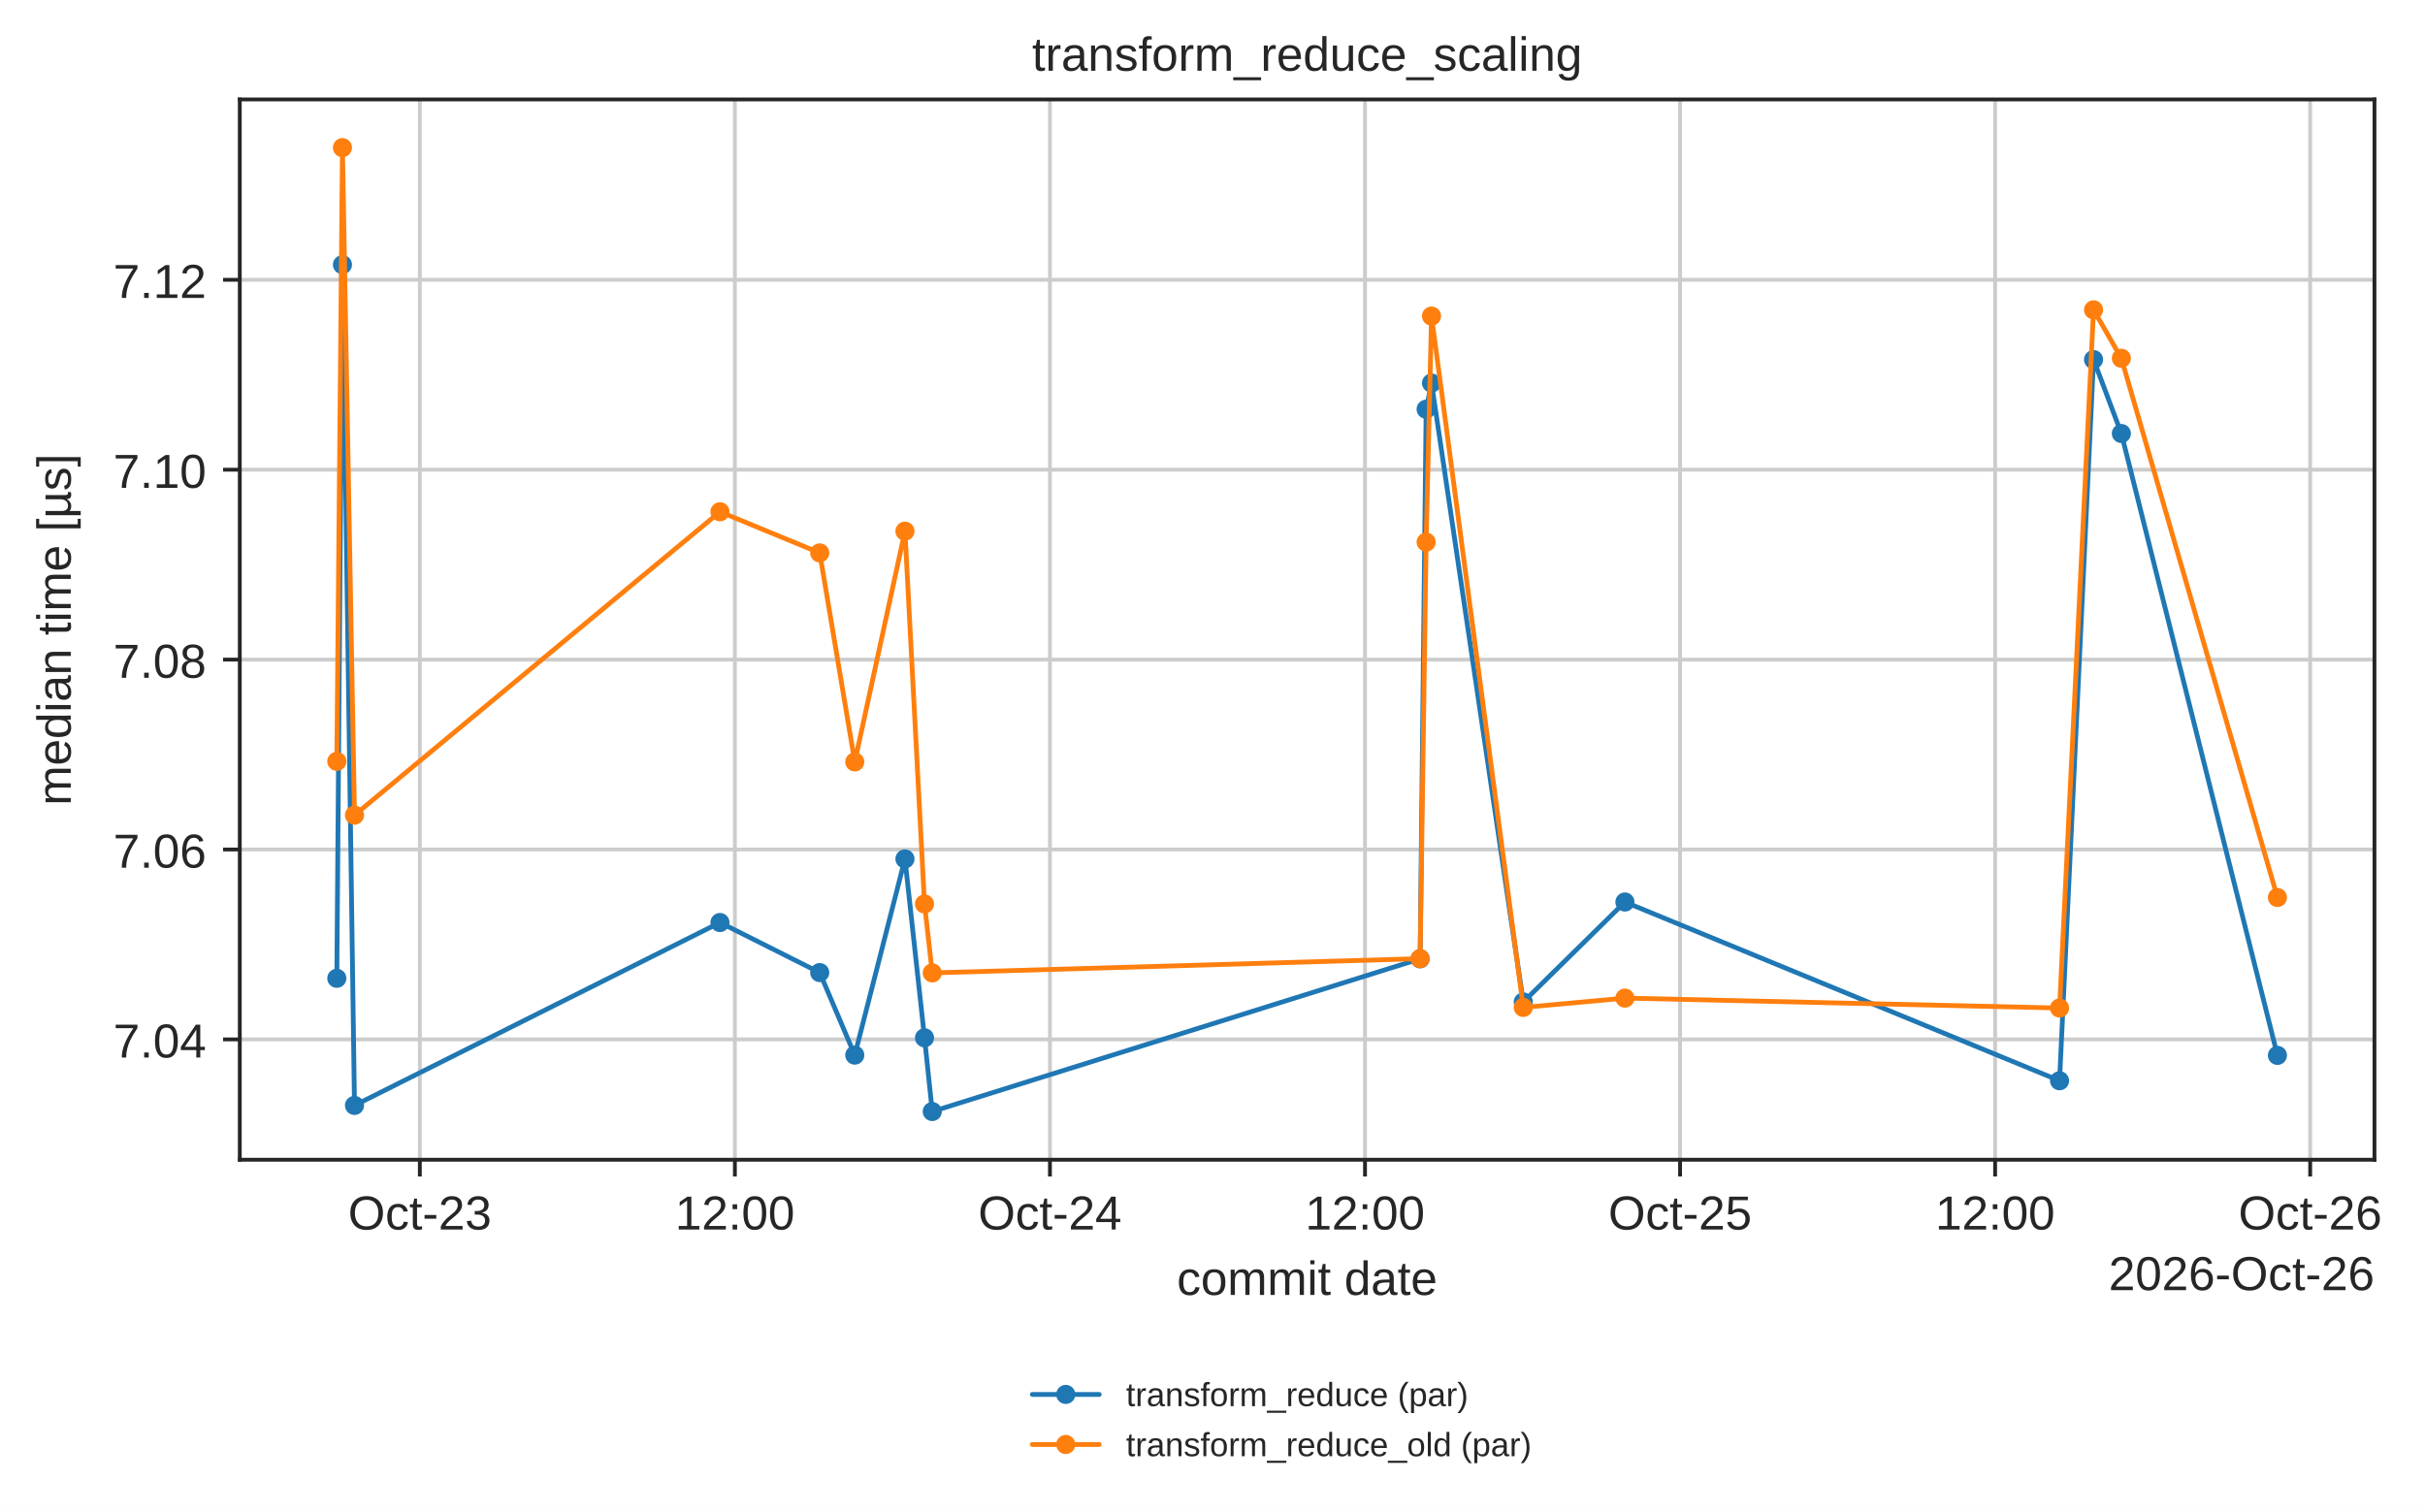
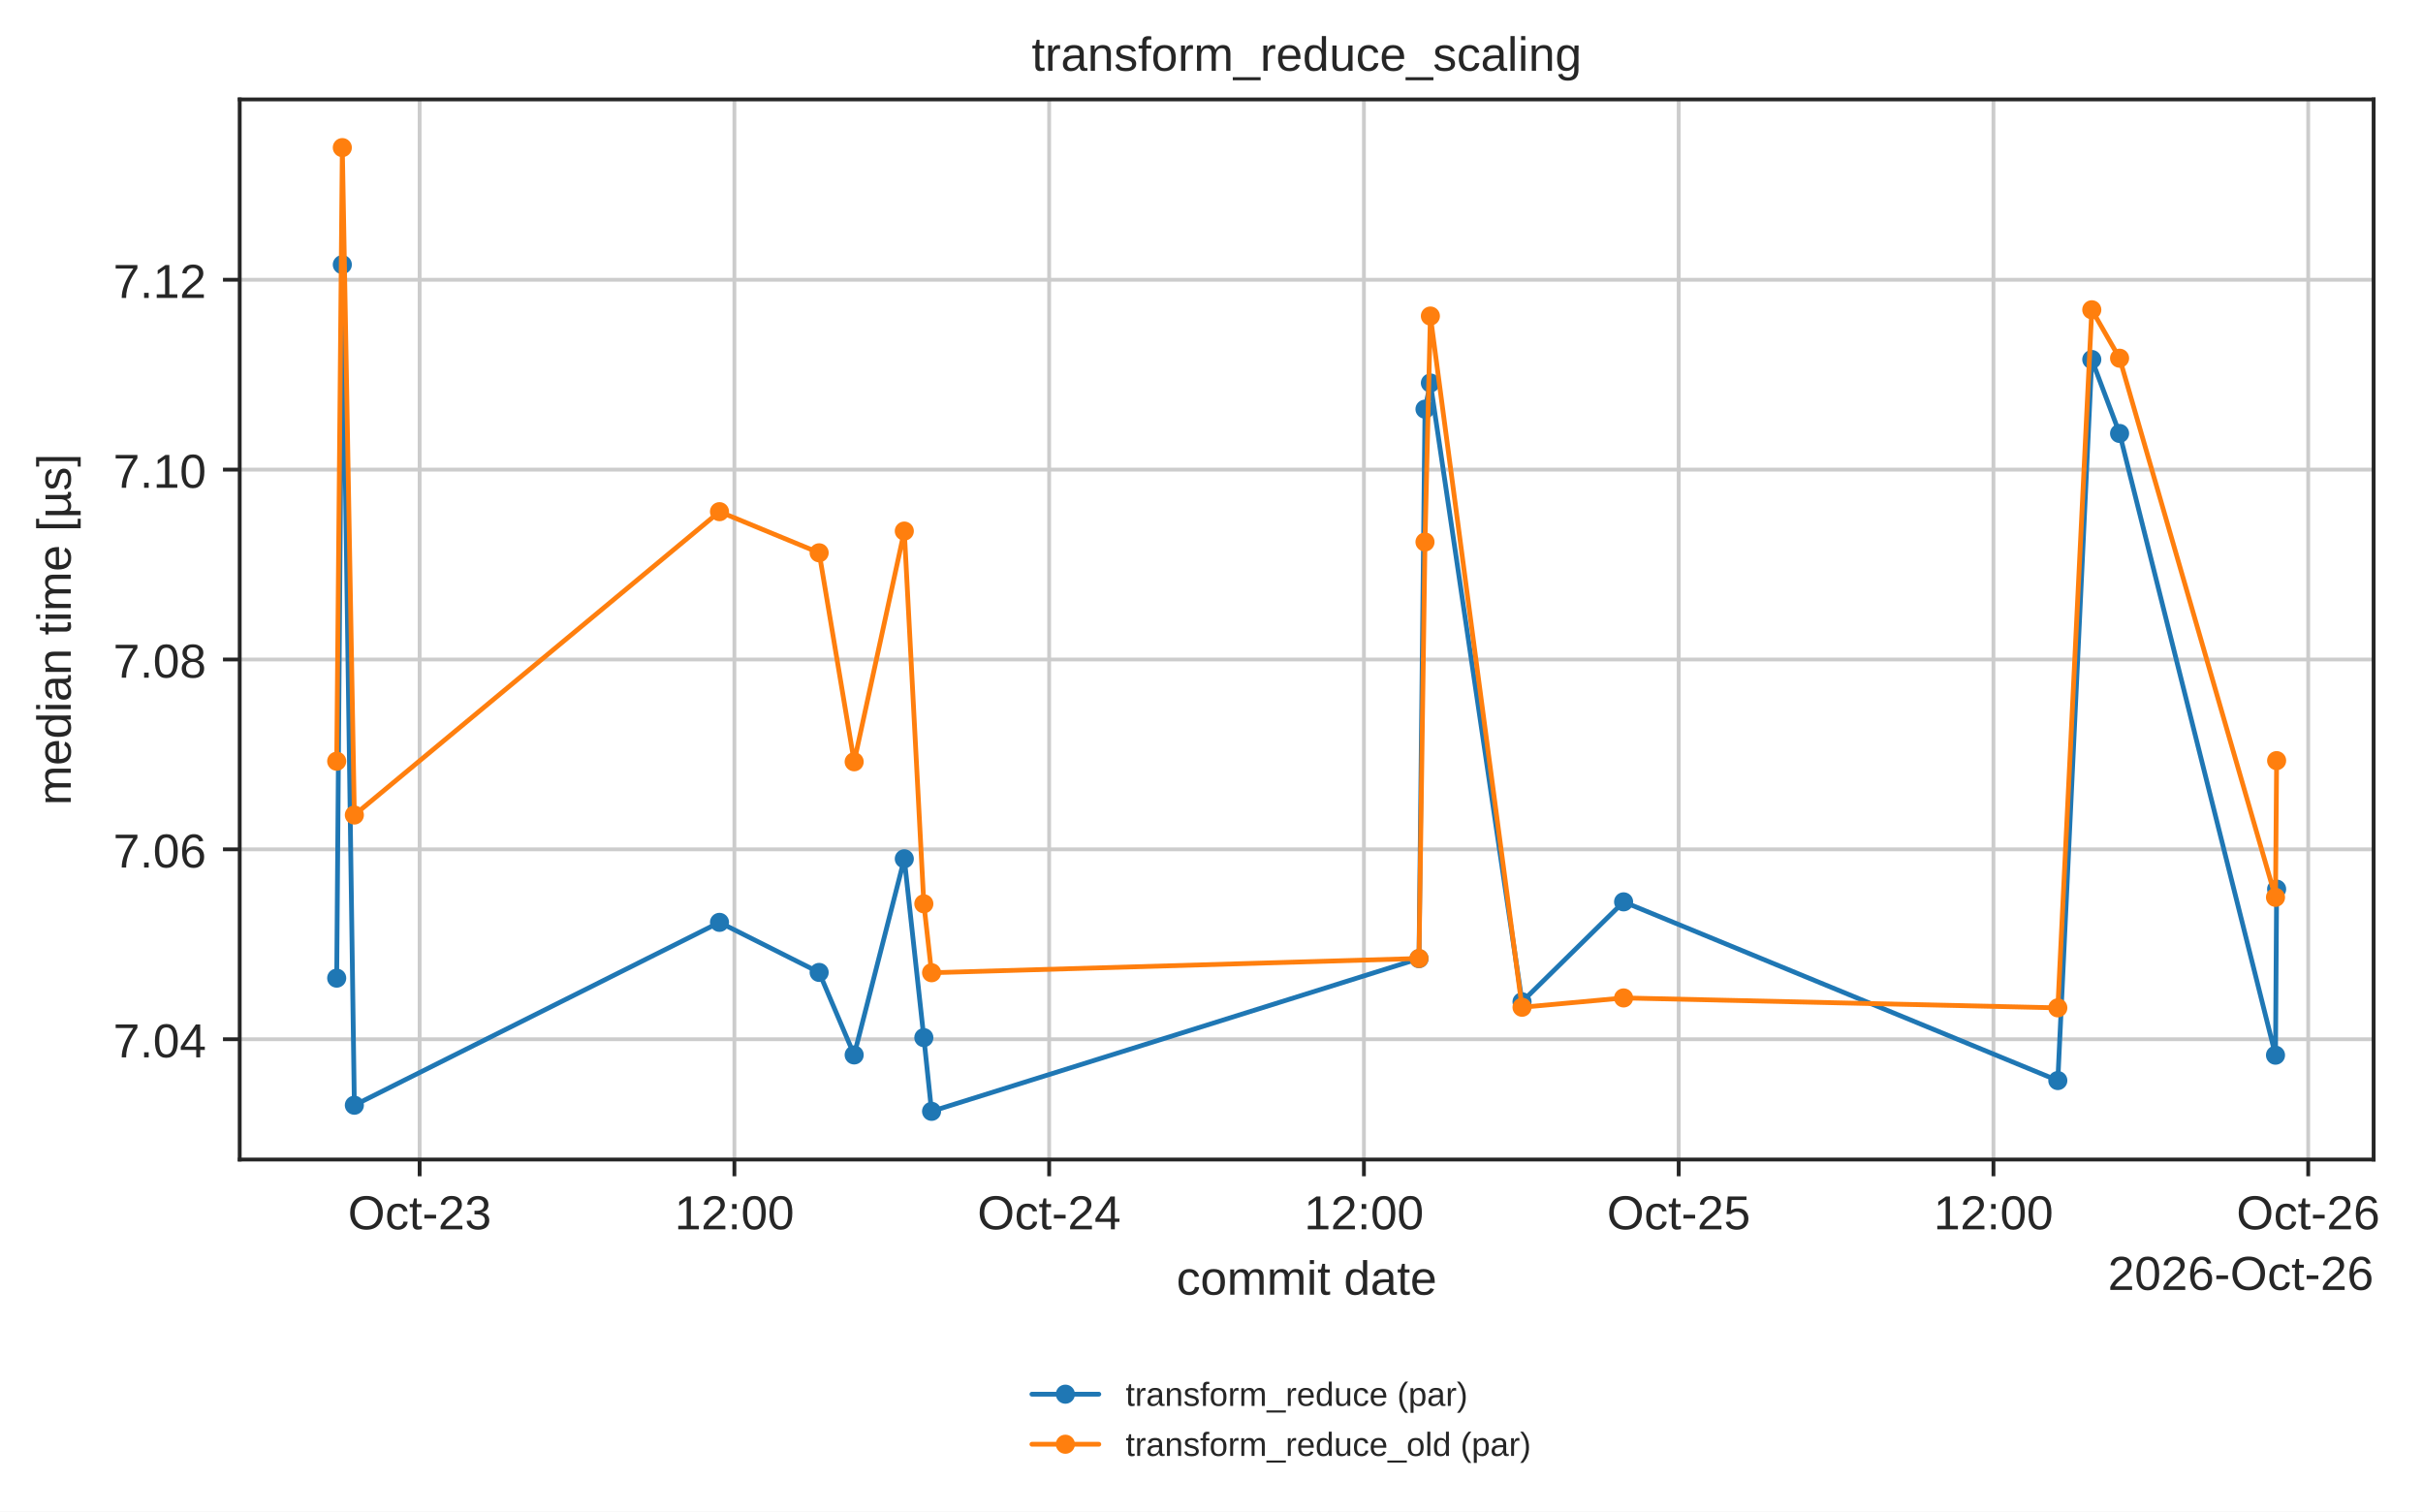
- <svg xmlns="http://www.w3.org/2000/svg" xmlns:xlink="http://www.w3.org/1999/xlink" width="507.112pt" height="316.214pt" viewBox="0 0 507.112 316.214" version="1.1">
+ <svg xmlns="http://www.w3.org/2000/svg" xmlns:xlink="http://www.w3.org/1999/xlink" width="506.874pt" height="316.214pt" viewBox="0 0 506.874 316.214" version="1.1">
  <defs>
    <style type="text/css">*{stroke-linejoin: round; stroke-linecap: butt}</style>
  </defs>
  <g id="figure_1">
    <g id="patch_1">
-       <path d="M 0 316.214  L 507.112 316.214  L 507.112 0  L 0 0  z " style="fill: #ffffff" />
+       <path d="M 0 316.214  L 506.874 316.214  L 506.874 0  L 0 0  z " style="fill: #ffffff" />
    </g>
    <g id="axes_1">
      <g id="patch_2">
        <path d="M 50.144 242.558  L 496.544 242.558  L 496.544 20.798  L 50.144 20.798  z " style="fill: #ffffff" />
      </g>
      <g id="matplotlib.axis_1">
        <g id="xtick_1">
          <g id="line2d_1">
-             <path d="M 87.795 242.558  L 87.795 20.798  " clip-path="url(#p9fd363aa4a)" style="fill: none; stroke: #cccccc; stroke-width: 0.8; stroke-linecap: round" />
+             <path d="M 87.785 242.558  L 87.785 20.798  " clip-path="url(#p9fd363aa4a)" style="fill: none; stroke: #cccccc; stroke-width: 0.8; stroke-linecap: round" />
          </g>
          <g id="line2d_2">
            <defs>
              <path id="mdfc5214045" d="M 0 0  L 0 3.5  " style="stroke: #262626; stroke-width: 0.8" />
            </defs>
            <g>
-               <use xlink:href="#mdfc5214045" x="87.795" y="242.558" style="fill: #262626; stroke: #262626; stroke-width: 0.8" />
+               <use xlink:href="#mdfc5214045" x="87.785" y="242.558" style="fill: #262626; stroke: #262626; stroke-width: 0.8" />
            </g>
          </g>
          <g id="text_1">
-             <text style="fill: #262626; font: 10px 'Arial', 'DejaVu Sans', 'Liberation Sans', 'Bitstream Vera Sans', sans-serif; text-anchor: middle" x="87.795" y="257.157" transform="rotate(-0 87.79486 257.1569)">Oct-23</text>
+             <text style="fill: #262626; font: 10px 'Arial', 'DejaVu Sans', 'Liberation Sans', 'Bitstream Vera Sans', sans-serif; text-anchor: middle" x="87.785" y="257.157" transform="rotate(-0 87.78482 257.1569)">Oct-23</text>
          </g>
        </g>
        <g id="xtick_2">
          <g id="line2d_3">
-             <path d="M 153.679 242.558  L 153.679 20.798  " clip-path="url(#p9fd363aa4a)" style="fill: none; stroke: #cccccc; stroke-width: 0.8; stroke-linecap: round" />
+             <path d="M 153.631 242.558  L 153.631 20.798  " clip-path="url(#p9fd363aa4a)" style="fill: none; stroke: #cccccc; stroke-width: 0.8; stroke-linecap: round" />
          </g>
          <g id="line2d_4">
            <g>
-               <use xlink:href="#mdfc5214045" x="153.679" y="242.558" style="fill: #262626; stroke: #262626; stroke-width: 0.8" />
+               <use xlink:href="#mdfc5214045" x="153.631" y="242.558" style="fill: #262626; stroke: #262626; stroke-width: 0.8" />
            </g>
          </g>
          <g id="text_2">
-             <text style="fill: #262626; font: 10px 'Arial', 'DejaVu Sans', 'Liberation Sans', 'Bitstream Vera Sans', sans-serif; text-anchor: middle" x="153.679" y="257.157" transform="rotate(-0 153.6791 257.1569)">12:00</text>
+             <text style="fill: #262626; font: 10px 'Arial', 'DejaVu Sans', 'Liberation Sans', 'Bitstream Vera Sans', sans-serif; text-anchor: middle" x="153.631" y="257.157" transform="rotate(-0 153.631 257.1569)">12:00</text>
          </g>
        </g>
        <g id="xtick_3">
          <g id="line2d_5">
-             <path d="M 219.563 242.558  L 219.563 20.798  " clip-path="url(#p9fd363aa4a)" style="fill: none; stroke: #cccccc; stroke-width: 0.8; stroke-linecap: round" />
+             <path d="M 219.477 242.558  L 219.477 20.798  " clip-path="url(#p9fd363aa4a)" style="fill: none; stroke: #cccccc; stroke-width: 0.8; stroke-linecap: round" />
          </g>
          <g id="line2d_6">
            <g>
-               <use xlink:href="#mdfc5214045" x="219.563" y="242.558" style="fill: #262626; stroke: #262626; stroke-width: 0.8" />
+               <use xlink:href="#mdfc5214045" x="219.477" y="242.558" style="fill: #262626; stroke: #262626; stroke-width: 0.8" />
            </g>
          </g>
          <g id="text_3">
-             <text style="fill: #262626; font: 10px 'Arial', 'DejaVu Sans', 'Liberation Sans', 'Bitstream Vera Sans', sans-serif; text-anchor: middle" x="219.563" y="257.157" transform="rotate(-0 219.5634 257.1569)">Oct-24</text>
+             <text style="fill: #262626; font: 10px 'Arial', 'DejaVu Sans', 'Liberation Sans', 'Bitstream Vera Sans', sans-serif; text-anchor: middle" x="219.477" y="257.157" transform="rotate(-0 219.4772 257.1569)">Oct-24</text>
          </g>
        </g>
        <g id="xtick_4">
          <g id="line2d_7">
-             <path d="M 285.448 242.558  L 285.448 20.798  " clip-path="url(#p9fd363aa4a)" style="fill: none; stroke: #cccccc; stroke-width: 0.8; stroke-linecap: round" />
+             <path d="M 285.323 242.558  L 285.323 20.798  " clip-path="url(#p9fd363aa4a)" style="fill: none; stroke: #cccccc; stroke-width: 0.8; stroke-linecap: round" />
          </g>
          <g id="line2d_8">
            <g>
-               <use xlink:href="#mdfc5214045" x="285.448" y="242.558" style="fill: #262626; stroke: #262626; stroke-width: 0.8" />
+               <use xlink:href="#mdfc5214045" x="285.323" y="242.558" style="fill: #262626; stroke: #262626; stroke-width: 0.8" />
            </g>
          </g>
          <g id="text_4">
-             <text style="fill: #262626; font: 10px 'Arial', 'DejaVu Sans', 'Liberation Sans', 'Bitstream Vera Sans', sans-serif; text-anchor: middle" x="285.448" y="257.157" transform="rotate(-0 285.4477 257.1569)">12:00</text>
+             <text style="fill: #262626; font: 10px 'Arial', 'DejaVu Sans', 'Liberation Sans', 'Bitstream Vera Sans', sans-serif; text-anchor: middle" x="285.323" y="257.157" transform="rotate(-0 285.3233 257.1569)">12:00</text>
          </g>
        </g>
        <g id="xtick_5">
          <g id="line2d_9">
-             <path d="M 351.332 242.558  L 351.332 20.798  " clip-path="url(#p9fd363aa4a)" style="fill: none; stroke: #cccccc; stroke-width: 0.8; stroke-linecap: round" />
+             <path d="M 351.17 242.558  L 351.17 20.798  " clip-path="url(#p9fd363aa4a)" style="fill: none; stroke: #cccccc; stroke-width: 0.8; stroke-linecap: round" />
          </g>
          <g id="line2d_10">
            <g>
-               <use xlink:href="#mdfc5214045" x="351.332" y="242.558" style="fill: #262626; stroke: #262626; stroke-width: 0.8" />
+               <use xlink:href="#mdfc5214045" x="351.17" y="242.558" style="fill: #262626; stroke: #262626; stroke-width: 0.8" />
            </g>
          </g>
          <g id="text_5">
-             <text style="fill: #262626; font: 10px 'Arial', 'DejaVu Sans', 'Liberation Sans', 'Bitstream Vera Sans', sans-serif; text-anchor: middle" x="351.332" y="257.157" transform="rotate(-0 351.332 257.1569)">Oct-25</text>
+             <text style="fill: #262626; font: 10px 'Arial', 'DejaVu Sans', 'Liberation Sans', 'Bitstream Vera Sans', sans-serif; text-anchor: middle" x="351.17" y="257.157" transform="rotate(-0 351.1695 257.1569)">Oct-25</text>
          </g>
        </g>
        <g id="xtick_6">
          <g id="line2d_11">
-             <path d="M 417.216 242.558  L 417.216 20.798  " clip-path="url(#p9fd363aa4a)" style="fill: none; stroke: #cccccc; stroke-width: 0.8; stroke-linecap: round" />
+             <path d="M 417.016 242.558  L 417.016 20.798  " clip-path="url(#p9fd363aa4a)" style="fill: none; stroke: #cccccc; stroke-width: 0.8; stroke-linecap: round" />
          </g>
          <g id="line2d_12">
            <g>
-               <use xlink:href="#mdfc5214045" x="417.216" y="242.558" style="fill: #262626; stroke: #262626; stroke-width: 0.8" />
+               <use xlink:href="#mdfc5214045" x="417.016" y="242.558" style="fill: #262626; stroke: #262626; stroke-width: 0.8" />
            </g>
          </g>
          <g id="text_6">
-             <text style="fill: #262626; font: 10px 'Arial', 'DejaVu Sans', 'Liberation Sans', 'Bitstream Vera Sans', sans-serif; text-anchor: middle" x="417.216" y="257.157" transform="rotate(-0 417.2163 257.1569)">12:00</text>
+             <text style="fill: #262626; font: 10px 'Arial', 'DejaVu Sans', 'Liberation Sans', 'Bitstream Vera Sans', sans-serif; text-anchor: middle" x="417.016" y="257.157" transform="rotate(-0 417.0157 257.1569)">12:00</text>
          </g>
        </g>
        <g id="xtick_7">
          <g id="line2d_13">
-             <path d="M 483.101 242.558  L 483.101 20.798  " clip-path="url(#p9fd363aa4a)" style="fill: none; stroke: #cccccc; stroke-width: 0.8; stroke-linecap: round" />
+             <path d="M 482.862 242.558  L 482.862 20.798  " clip-path="url(#p9fd363aa4a)" style="fill: none; stroke: #cccccc; stroke-width: 0.8; stroke-linecap: round" />
          </g>
          <g id="line2d_14">
            <g>
-               <use xlink:href="#mdfc5214045" x="483.101" y="242.558" style="fill: #262626; stroke: #262626; stroke-width: 0.8" />
+               <use xlink:href="#mdfc5214045" x="482.862" y="242.558" style="fill: #262626; stroke: #262626; stroke-width: 0.8" />
            </g>
          </g>
          <g id="text_7">
-             <text style="fill: #262626; font: 10px 'Arial', 'DejaVu Sans', 'Liberation Sans', 'Bitstream Vera Sans', sans-serif; text-anchor: middle" x="483.101" y="257.157" transform="rotate(-0 483.1005 257.1569)">Oct-26</text>
+             <text style="fill: #262626; font: 10px 'Arial', 'DejaVu Sans', 'Liberation Sans', 'Bitstream Vera Sans', sans-serif; text-anchor: middle" x="482.862" y="257.157" transform="rotate(-0 482.8618 257.1569)">Oct-26</text>
          </g>
        </g>
        <g id="text_8">
          <text style="fill: #262626; font: 10px 'Arial', 'DejaVu Sans', 'Liberation Sans', 'Bitstream Vera Sans', sans-serif; text-anchor: middle" x="273.344" y="270.835" transform="rotate(-0 273.3438 270.835)">commit date</text>
        </g>
        <g id="text_9">
          <text style="fill: #262626; font: 10px 'Arial', 'DejaVu Sans', 'Liberation Sans', 'Bitstream Vera Sans', sans-serif; text-anchor: end" x="496.544" y="269.835" transform="rotate(-0 496.5437 269.835)">2026-Oct-26</text>
        </g>
      </g>
      <g id="matplotlib.axis_2">
        <g id="ytick_1">
          <g id="line2d_15">
            <path d="M 50.144 217.391  L 496.544 217.391  " clip-path="url(#p9fd363aa4a)" style="fill: none; stroke: #cccccc; stroke-width: 0.8; stroke-linecap: round" />
          </g>
          <g id="line2d_16">
            <defs>
              <path id="m414165cd4d" d="M 0 0  L -3.5 0  " style="stroke: #262626; stroke-width: 0.8" />
            </defs>
            <g>
              <use xlink:href="#m414165cd4d" x="50.144" y="217.391" style="fill: #262626; stroke: #262626; stroke-width: 0.8" />
            </g>
          </g>
          <g id="text_10">
            <text style="fill: #262626; font: 10px 'Arial', 'DejaVu Sans', 'Liberation Sans', 'Bitstream Vera Sans', sans-serif; text-anchor: end" x="43.144" y="221.19" transform="rotate(-0 43.14375 221.1898)">7.04</text>
          </g>
        </g>
        <g id="ytick_2">
          <g id="line2d_17">
            <path d="M 50.144 177.674  L 496.544 177.674  " clip-path="url(#p9fd363aa4a)" style="fill: none; stroke: #cccccc; stroke-width: 0.8; stroke-linecap: round" />
          </g>
          <g id="line2d_18">
            <g>
              <use xlink:href="#m414165cd4d" x="50.144" y="177.674" style="fill: #262626; stroke: #262626; stroke-width: 0.8" />
            </g>
          </g>
          <g id="text_11">
            <text style="fill: #262626; font: 10px 'Arial', 'DejaVu Sans', 'Liberation Sans', 'Bitstream Vera Sans', sans-serif; text-anchor: end" x="43.144" y="181.473" transform="rotate(-0 43.14375 181.4729)">7.06</text>
          </g>
        </g>
        <g id="ytick_3">
          <g id="line2d_19">
            <path d="M 50.144 137.957  L 496.544 137.957  " clip-path="url(#p9fd363aa4a)" style="fill: none; stroke: #cccccc; stroke-width: 0.8; stroke-linecap: round" />
          </g>
          <g id="line2d_20">
            <g>
              <use xlink:href="#m414165cd4d" x="50.144" y="137.957" style="fill: #262626; stroke: #262626; stroke-width: 0.8" />
            </g>
          </g>
          <g id="text_12">
            <text style="fill: #262626; font: 10px 'Arial', 'DejaVu Sans', 'Liberation Sans', 'Bitstream Vera Sans', sans-serif; text-anchor: end" x="43.144" y="141.756" transform="rotate(-0 43.14375 141.756)">7.08</text>
          </g>
        </g>
        <g id="ytick_4">
          <g id="line2d_21">
            <path d="M 50.144 98.24  L 496.544 98.24  " clip-path="url(#p9fd363aa4a)" style="fill: none; stroke: #cccccc; stroke-width: 0.8; stroke-linecap: round" />
          </g>
          <g id="line2d_22">
            <g>
              <use xlink:href="#m414165cd4d" x="50.144" y="98.24" style="fill: #262626; stroke: #262626; stroke-width: 0.8" />
            </g>
          </g>
          <g id="text_13">
            <text style="fill: #262626; font: 10px 'Arial', 'DejaVu Sans', 'Liberation Sans', 'Bitstream Vera Sans', sans-serif; text-anchor: end" x="43.144" y="102.039" transform="rotate(-0 43.14375 102.0391)">7.10</text>
          </g>
        </g>
        <g id="ytick_5">
          <g id="line2d_23">
            <path d="M 50.144 58.523  L 496.544 58.523  " clip-path="url(#p9fd363aa4a)" style="fill: none; stroke: #cccccc; stroke-width: 0.8; stroke-linecap: round" />
          </g>
          <g id="line2d_24">
            <g>
              <use xlink:href="#m414165cd4d" x="50.144" y="58.523" style="fill: #262626; stroke: #262626; stroke-width: 0.8" />
            </g>
          </g>
          <g id="text_14">
            <text style="fill: #262626; font: 10px 'Arial', 'DejaVu Sans', 'Liberation Sans', 'Bitstream Vera Sans', sans-serif; text-anchor: end" x="43.144" y="62.322" transform="rotate(-0 43.14375 62.32225)">7.12</text>
          </g>
        </g>
        <g id="text_15">
          <text style="fill: #262626; font: 10px 'Arial', 'DejaVu Sans', 'Liberation Sans', 'Bitstream Vera Sans', sans-serif; text-anchor: middle" x="14.798" y="131.678" transform="rotate(-90 14.79844 131.6784)">median time [µs]</text>
        </g>
      </g>
      <g id="line2d_25">
-         <path d="M 70.435 204.612  L 71.612 55.355  L 74.131 231.197  L 150.559 192.946  L 171.419 203.417  L 178.749 220.678  L 189.243 179.647  L 193.332 217.057  L 194.951 232.478  L 296.973 200.535  L 298.231 85.59  L 299.358 80.117  L 318.544 209.564  L 339.801 188.655  L 430.689 226.038  L 437.799 75.205  L 443.617 90.672  L 476.253 220.73  " clip-path="url(#p9fd363aa4a)" style="fill: none; stroke: #1f77b4; stroke-linecap: round" />
+         <path d="M 70.435 204.612  L 71.611 55.355  L 74.129 231.197  L 150.512 192.946  L 171.361 203.417  L 178.686 220.678  L 189.174 179.647  L 193.261 217.057  L 194.879 232.478  L 296.842 200.535  L 298.099 85.59  L 299.226 80.117  L 318.4 209.564  L 339.645 188.655  L 430.481 226.038  L 437.587 75.205  L 443.401 90.672  L 476.018 220.73  L 476.253 185.989  " clip-path="url(#p9fd363aa4a)" style="fill: none; stroke: #1f77b4; stroke-linecap: round" />
        <defs>
          <path id="m20e5526daa" d="M 0 1.5  C 0.398 1.5 0.779 1.342 1.061 1.061  C 1.342 0.779 1.5 0.398 1.5 0  C 1.5 -0.398 1.342 -0.779 1.061 -1.061  C 0.779 -1.342 0.398 -1.5 0 -1.5  C -0.398 -1.5 -0.779 -1.342 -1.061 -1.061  C -1.342 -0.779 -1.5 -0.398 -1.5 0  C -1.5 0.398 -1.342 0.779 -1.061 1.061  C -0.779 1.342 -0.398 1.5 0 1.5  z " style="stroke: #1f77b4" />
        </defs>
        <g clip-path="url(#p9fd363aa4a)">
          <use xlink:href="#m20e5526daa" x="70.435" y="204.612" style="fill: #1f77b4; stroke: #1f77b4" />
-           <use xlink:href="#m20e5526daa" x="71.612" y="55.355" style="fill: #1f77b4; stroke: #1f77b4" />
-           <use xlink:href="#m20e5526daa" x="74.131" y="231.197" style="fill: #1f77b4; stroke: #1f77b4" />
-           <use xlink:href="#m20e5526daa" x="150.559" y="192.946" style="fill: #1f77b4; stroke: #1f77b4" />
-           <use xlink:href="#m20e5526daa" x="171.419" y="203.417" style="fill: #1f77b4; stroke: #1f77b4" />
-           <use xlink:href="#m20e5526daa" x="178.749" y="220.678" style="fill: #1f77b4; stroke: #1f77b4" />
-           <use xlink:href="#m20e5526daa" x="189.243" y="179.647" style="fill: #1f77b4; stroke: #1f77b4" />
-           <use xlink:href="#m20e5526daa" x="193.332" y="217.057" style="fill: #1f77b4; stroke: #1f77b4" />
-           <use xlink:href="#m20e5526daa" x="194.951" y="232.478" style="fill: #1f77b4; stroke: #1f77b4" />
-           <use xlink:href="#m20e5526daa" x="296.973" y="200.535" style="fill: #1f77b4; stroke: #1f77b4" />
-           <use xlink:href="#m20e5526daa" x="298.231" y="85.59" style="fill: #1f77b4; stroke: #1f77b4" />
-           <use xlink:href="#m20e5526daa" x="299.358" y="80.117" style="fill: #1f77b4; stroke: #1f77b4" />
-           <use xlink:href="#m20e5526daa" x="318.544" y="209.564" style="fill: #1f77b4; stroke: #1f77b4" />
-           <use xlink:href="#m20e5526daa" x="339.801" y="188.655" style="fill: #1f77b4; stroke: #1f77b4" />
-           <use xlink:href="#m20e5526daa" x="430.689" y="226.038" style="fill: #1f77b4; stroke: #1f77b4" />
-           <use xlink:href="#m20e5526daa" x="437.799" y="75.205" style="fill: #1f77b4; stroke: #1f77b4" />
-           <use xlink:href="#m20e5526daa" x="443.617" y="90.672" style="fill: #1f77b4; stroke: #1f77b4" />
-           <use xlink:href="#m20e5526daa" x="476.253" y="220.73" style="fill: #1f77b4; stroke: #1f77b4" />
+           <use xlink:href="#m20e5526daa" x="71.611" y="55.355" style="fill: #1f77b4; stroke: #1f77b4" />
+           <use xlink:href="#m20e5526daa" x="74.129" y="231.197" style="fill: #1f77b4; stroke: #1f77b4" />
+           <use xlink:href="#m20e5526daa" x="150.512" y="192.946" style="fill: #1f77b4; stroke: #1f77b4" />
+           <use xlink:href="#m20e5526daa" x="171.361" y="203.417" style="fill: #1f77b4; stroke: #1f77b4" />
+           <use xlink:href="#m20e5526daa" x="178.686" y="220.678" style="fill: #1f77b4; stroke: #1f77b4" />
+           <use xlink:href="#m20e5526daa" x="189.174" y="179.647" style="fill: #1f77b4; stroke: #1f77b4" />
+           <use xlink:href="#m20e5526daa" x="193.261" y="217.057" style="fill: #1f77b4; stroke: #1f77b4" />
+           <use xlink:href="#m20e5526daa" x="194.879" y="232.478" style="fill: #1f77b4; stroke: #1f77b4" />
+           <use xlink:href="#m20e5526daa" x="296.842" y="200.535" style="fill: #1f77b4; stroke: #1f77b4" />
+           <use xlink:href="#m20e5526daa" x="298.099" y="85.59" style="fill: #1f77b4; stroke: #1f77b4" />
+           <use xlink:href="#m20e5526daa" x="299.226" y="80.117" style="fill: #1f77b4; stroke: #1f77b4" />
+           <use xlink:href="#m20e5526daa" x="318.4" y="209.564" style="fill: #1f77b4; stroke: #1f77b4" />
+           <use xlink:href="#m20e5526daa" x="339.645" y="188.655" style="fill: #1f77b4; stroke: #1f77b4" />
+           <use xlink:href="#m20e5526daa" x="430.481" y="226.038" style="fill: #1f77b4; stroke: #1f77b4" />
+           <use xlink:href="#m20e5526daa" x="437.587" y="75.205" style="fill: #1f77b4; stroke: #1f77b4" />
+           <use xlink:href="#m20e5526daa" x="443.401" y="90.672" style="fill: #1f77b4; stroke: #1f77b4" />
+           <use xlink:href="#m20e5526daa" x="476.018" y="220.73" style="fill: #1f77b4; stroke: #1f77b4" />
+           <use xlink:href="#m20e5526daa" x="476.253" y="185.989" style="fill: #1f77b4; stroke: #1f77b4" />
        </g>
      </g>
      <g id="line2d_26">
-         <path d="M 70.435 159.235  L 71.612 30.878  L 74.131 170.49  L 150.559 107.035  L 171.419 115.638  L 178.749 159.354  L 189.243 111.095  L 193.332 189.063  L 194.951 203.483  L 296.973 200.498  L 298.231 113.381  L 299.358 66.111  L 318.544 210.705  L 339.801 208.754  L 430.689 210.827  L 437.799 64.802  L 443.617 74.934  L 476.253 187.711  " clip-path="url(#p9fd363aa4a)" style="fill: none; stroke: #ff7f0e; stroke-linecap: round" />
+         <path d="M 70.435 159.235  L 71.611 30.878  L 74.129 170.49  L 150.512 107.035  L 171.361 115.638  L 178.686 159.354  L 189.174 111.095  L 193.261 189.063  L 194.879 203.483  L 296.842 200.498  L 298.099 113.381  L 299.226 66.111  L 318.4 210.705  L 339.645 208.754  L 430.481 210.827  L 437.587 64.802  L 443.401 74.934  L 476.018 187.711  L 476.253 159.113  " clip-path="url(#p9fd363aa4a)" style="fill: none; stroke: #ff7f0e; stroke-linecap: round" />
        <defs>
          <path id="m8123a8acb4" d="M 0 1.5  C 0.398 1.5 0.779 1.342 1.061 1.061  C 1.342 0.779 1.5 0.398 1.5 0  C 1.5 -0.398 1.342 -0.779 1.061 -1.061  C 0.779 -1.342 0.398 -1.5 0 -1.5  C -0.398 -1.5 -0.779 -1.342 -1.061 -1.061  C -1.342 -0.779 -1.5 -0.398 -1.5 0  C -1.5 0.398 -1.342 0.779 -1.061 1.061  C -0.779 1.342 -0.398 1.5 0 1.5  z " style="stroke: #ff7f0e" />
        </defs>
        <g clip-path="url(#p9fd363aa4a)">
          <use xlink:href="#m8123a8acb4" x="70.435" y="159.235" style="fill: #ff7f0e; stroke: #ff7f0e" />
-           <use xlink:href="#m8123a8acb4" x="71.612" y="30.878" style="fill: #ff7f0e; stroke: #ff7f0e" />
-           <use xlink:href="#m8123a8acb4" x="74.131" y="170.49" style="fill: #ff7f0e; stroke: #ff7f0e" />
-           <use xlink:href="#m8123a8acb4" x="150.559" y="107.035" style="fill: #ff7f0e; stroke: #ff7f0e" />
-           <use xlink:href="#m8123a8acb4" x="171.419" y="115.638" style="fill: #ff7f0e; stroke: #ff7f0e" />
-           <use xlink:href="#m8123a8acb4" x="178.749" y="159.354" style="fill: #ff7f0e; stroke: #ff7f0e" />
-           <use xlink:href="#m8123a8acb4" x="189.243" y="111.095" style="fill: #ff7f0e; stroke: #ff7f0e" />
-           <use xlink:href="#m8123a8acb4" x="193.332" y="189.063" style="fill: #ff7f0e; stroke: #ff7f0e" />
-           <use xlink:href="#m8123a8acb4" x="194.951" y="203.483" style="fill: #ff7f0e; stroke: #ff7f0e" />
-           <use xlink:href="#m8123a8acb4" x="296.973" y="200.498" style="fill: #ff7f0e; stroke: #ff7f0e" />
-           <use xlink:href="#m8123a8acb4" x="298.231" y="113.381" style="fill: #ff7f0e; stroke: #ff7f0e" />
-           <use xlink:href="#m8123a8acb4" x="299.358" y="66.111" style="fill: #ff7f0e; stroke: #ff7f0e" />
-           <use xlink:href="#m8123a8acb4" x="318.544" y="210.705" style="fill: #ff7f0e; stroke: #ff7f0e" />
-           <use xlink:href="#m8123a8acb4" x="339.801" y="208.754" style="fill: #ff7f0e; stroke: #ff7f0e" />
-           <use xlink:href="#m8123a8acb4" x="430.689" y="210.827" style="fill: #ff7f0e; stroke: #ff7f0e" />
-           <use xlink:href="#m8123a8acb4" x="437.799" y="64.802" style="fill: #ff7f0e; stroke: #ff7f0e" />
-           <use xlink:href="#m8123a8acb4" x="443.617" y="74.934" style="fill: #ff7f0e; stroke: #ff7f0e" />
-           <use xlink:href="#m8123a8acb4" x="476.253" y="187.711" style="fill: #ff7f0e; stroke: #ff7f0e" />
+           <use xlink:href="#m8123a8acb4" x="71.611" y="30.878" style="fill: #ff7f0e; stroke: #ff7f0e" />
+           <use xlink:href="#m8123a8acb4" x="74.129" y="170.49" style="fill: #ff7f0e; stroke: #ff7f0e" />
+           <use xlink:href="#m8123a8acb4" x="150.512" y="107.035" style="fill: #ff7f0e; stroke: #ff7f0e" />
+           <use xlink:href="#m8123a8acb4" x="171.361" y="115.638" style="fill: #ff7f0e; stroke: #ff7f0e" />
+           <use xlink:href="#m8123a8acb4" x="178.686" y="159.354" style="fill: #ff7f0e; stroke: #ff7f0e" />
+           <use xlink:href="#m8123a8acb4" x="189.174" y="111.095" style="fill: #ff7f0e; stroke: #ff7f0e" />
+           <use xlink:href="#m8123a8acb4" x="193.261" y="189.063" style="fill: #ff7f0e; stroke: #ff7f0e" />
+           <use xlink:href="#m8123a8acb4" x="194.879" y="203.483" style="fill: #ff7f0e; stroke: #ff7f0e" />
+           <use xlink:href="#m8123a8acb4" x="296.842" y="200.498" style="fill: #ff7f0e; stroke: #ff7f0e" />
+           <use xlink:href="#m8123a8acb4" x="298.099" y="113.381" style="fill: #ff7f0e; stroke: #ff7f0e" />
+           <use xlink:href="#m8123a8acb4" x="299.226" y="66.111" style="fill: #ff7f0e; stroke: #ff7f0e" />
+           <use xlink:href="#m8123a8acb4" x="318.4" y="210.705" style="fill: #ff7f0e; stroke: #ff7f0e" />
+           <use xlink:href="#m8123a8acb4" x="339.645" y="208.754" style="fill: #ff7f0e; stroke: #ff7f0e" />
+           <use xlink:href="#m8123a8acb4" x="430.481" y="210.827" style="fill: #ff7f0e; stroke: #ff7f0e" />
+           <use xlink:href="#m8123a8acb4" x="437.587" y="64.802" style="fill: #ff7f0e; stroke: #ff7f0e" />
+           <use xlink:href="#m8123a8acb4" x="443.401" y="74.934" style="fill: #ff7f0e; stroke: #ff7f0e" />
+           <use xlink:href="#m8123a8acb4" x="476.018" y="187.711" style="fill: #ff7f0e; stroke: #ff7f0e" />
+           <use xlink:href="#m8123a8acb4" x="476.253" y="159.113" style="fill: #ff7f0e; stroke: #ff7f0e" />
        </g>
      </g>
      <g id="patch_3">
        <path d="M 50.144 242.558  L 50.144 20.798  " style="fill: none; stroke: #262626; stroke-width: 0.8; stroke-linejoin: miter; stroke-linecap: square" />
      </g>
      <g id="patch_4">
        <path d="M 496.544 242.558  L 496.544 20.798  " style="fill: none; stroke: #262626; stroke-width: 0.8; stroke-linejoin: miter; stroke-linecap: square" />
      </g>
      <g id="patch_5">
        <path d="M 50.144 242.558  L 496.544 242.558  " style="fill: none; stroke: #262626; stroke-width: 0.8; stroke-linejoin: miter; stroke-linecap: square" />
      </g>
      <g id="patch_6">
        <path d="M 50.144 20.798  L 496.544 20.798  " style="fill: none; stroke: #262626; stroke-width: 0.8; stroke-linejoin: miter; stroke-linecap: square" />
      </g>
      <g id="text_16">
        <text style="fill: #262626; font: 10px 'Arial', 'DejaVu Sans', 'Liberation Sans', 'Bitstream Vera Sans', sans-serif; text-anchor: middle" x="273.344" y="14.798" transform="rotate(-0 273.3438 14.79844)">transform_reduce_scaling</text>
      </g>
      <g id="legend_1">
        <g id="line2d_27">
          <path d="M 215.869 291.644  L 222.869 291.644  L 229.869 291.644  " style="fill: none; stroke: #1f77b4; stroke-linecap: round" />
          <g>
            <use xlink:href="#m20e5526daa" x="222.869" y="291.644" style="fill: #1f77b4; stroke: #1f77b4" />
          </g>
        </g>
        <g id="text_17">
          <text style="fill: #262626; font: 7px 'Arial', 'DejaVu Sans', 'Liberation Sans', 'Bitstream Vera Sans', sans-serif; text-anchor: start" x="235.469" y="294.094" transform="rotate(-0 235.4694 294.0941)">transform_reduce (par)</text>
        </g>
        <g id="line2d_28">
          <path d="M 215.869 302.114  L 222.869 302.114  L 229.869 302.114  " style="fill: none; stroke: #ff7f0e; stroke-linecap: round" />
          <g>
            <use xlink:href="#m8123a8acb4" x="222.869" y="302.114" style="fill: #ff7f0e; stroke: #ff7f0e" />
          </g>
        </g>
        <g id="text_18">
          <text style="fill: #262626; font: 7px 'Arial', 'DejaVu Sans', 'Liberation Sans', 'Bitstream Vera Sans', sans-serif; text-anchor: start" x="235.469" y="304.564" transform="rotate(-0 235.4694 304.5635)">transform_reduce_old (par)</text>
        </g>
      </g>
    </g>
  </g>
  <defs>
    <clipPath id="p9fd363aa4a">
      <rect x="50.144" y="20.798" width="446.4" height="221.76" />
    </clipPath>
  </defs>
</svg>
